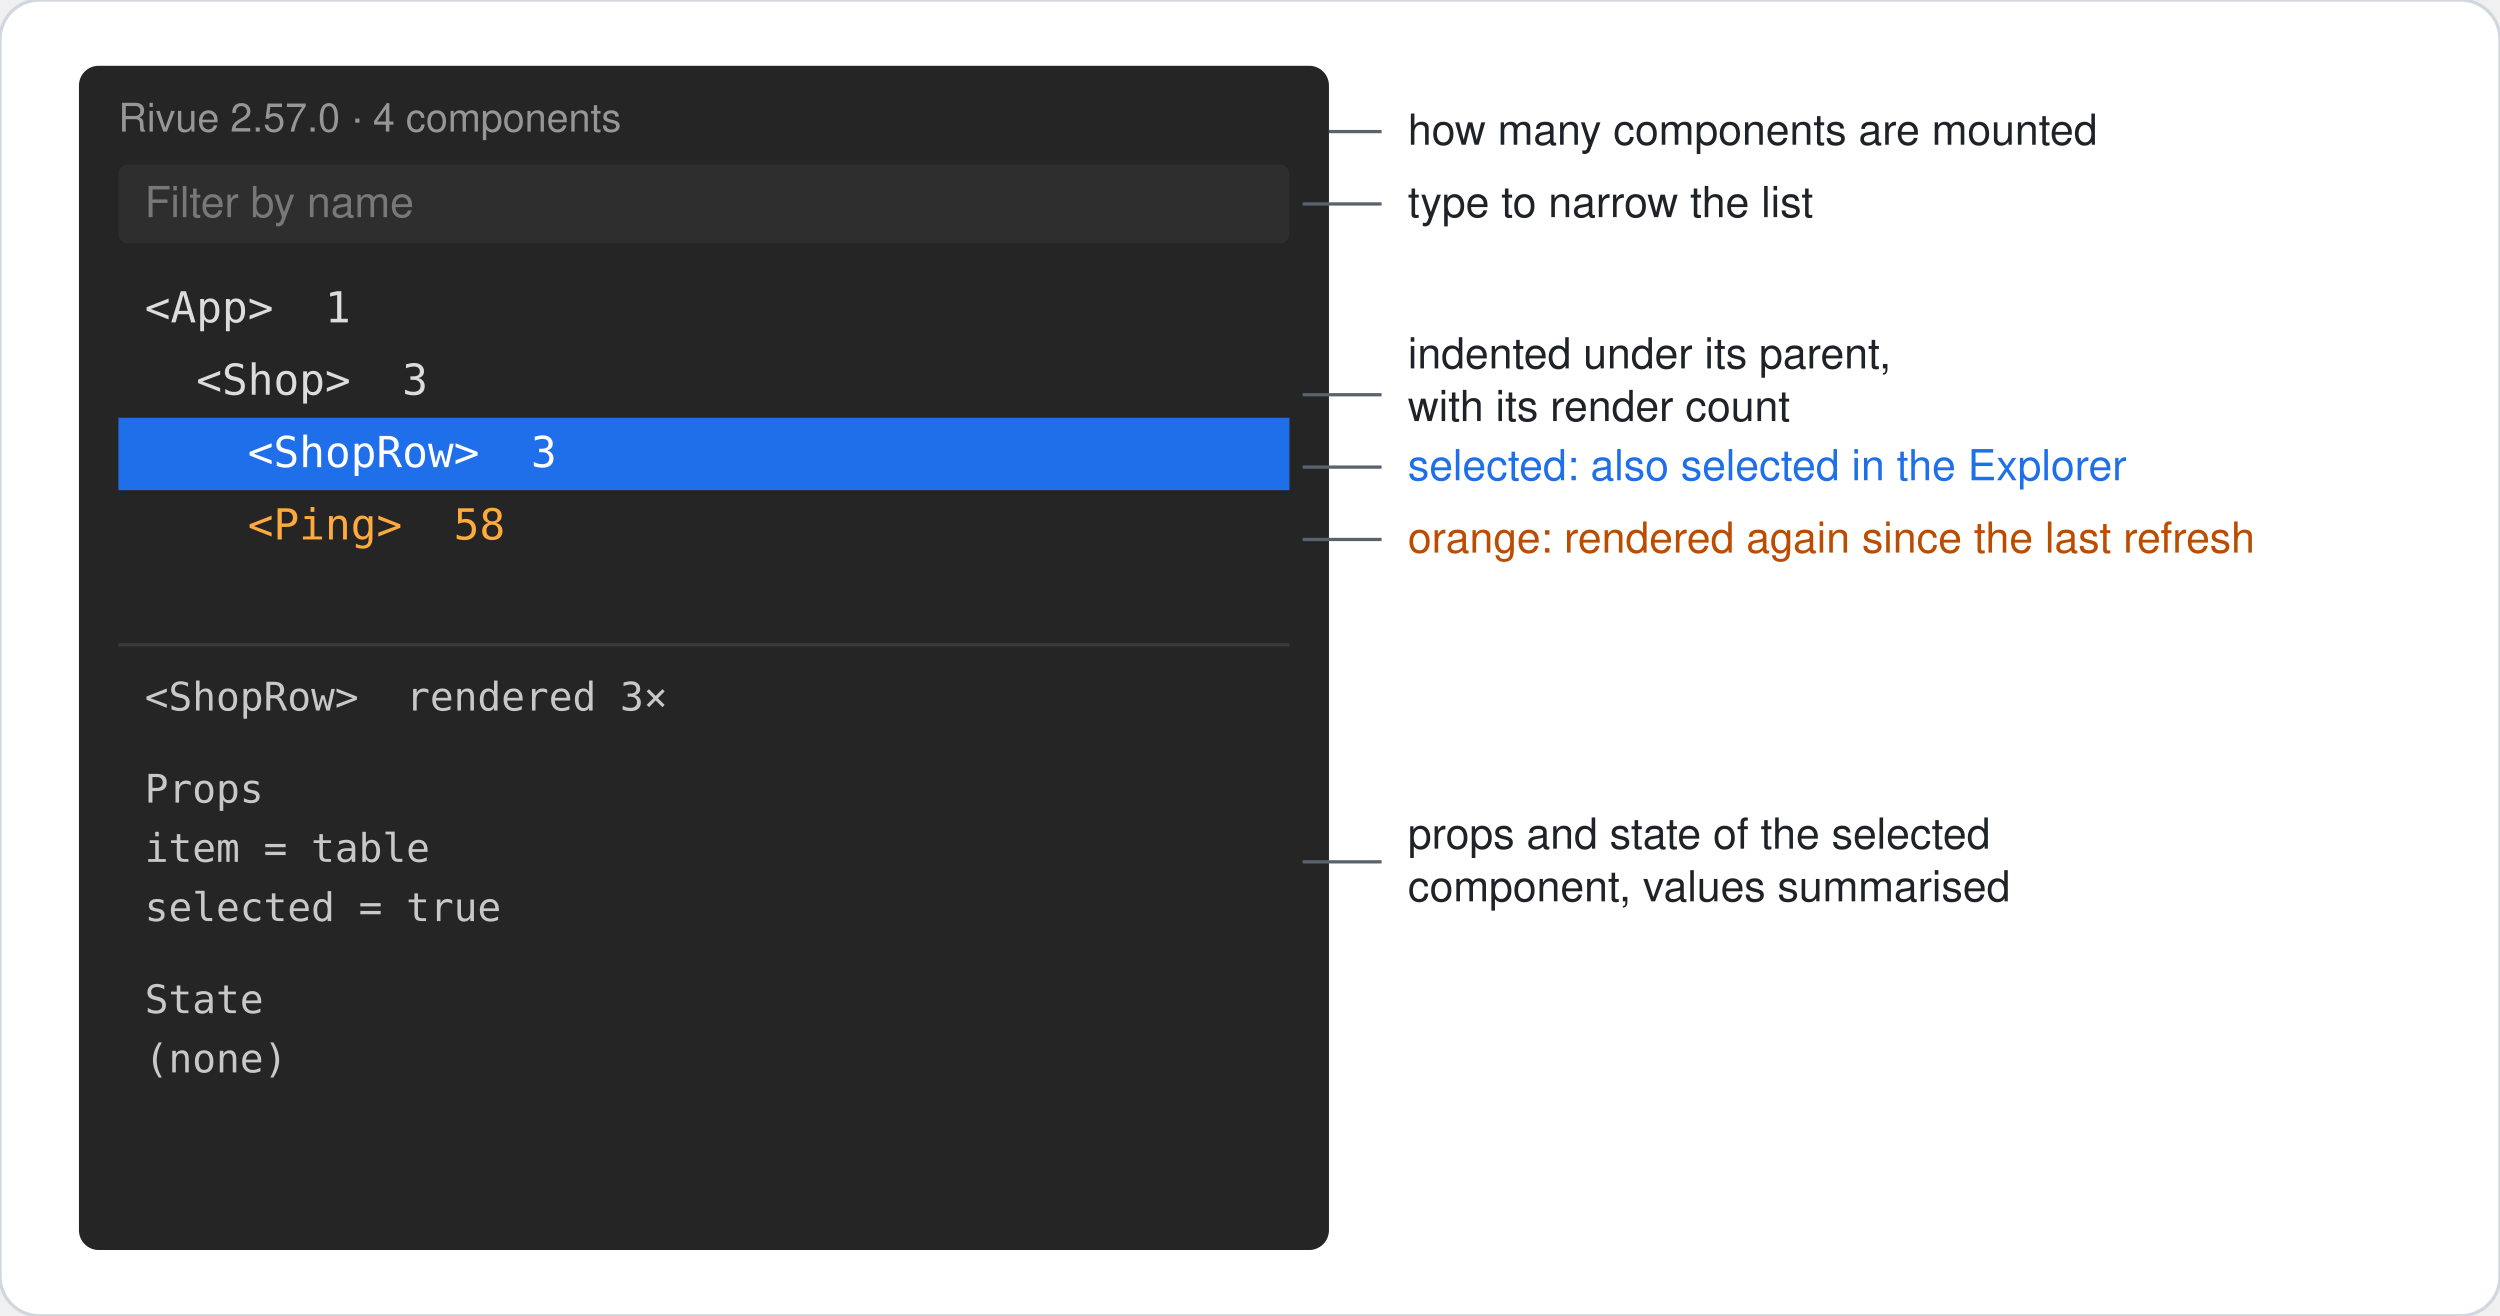
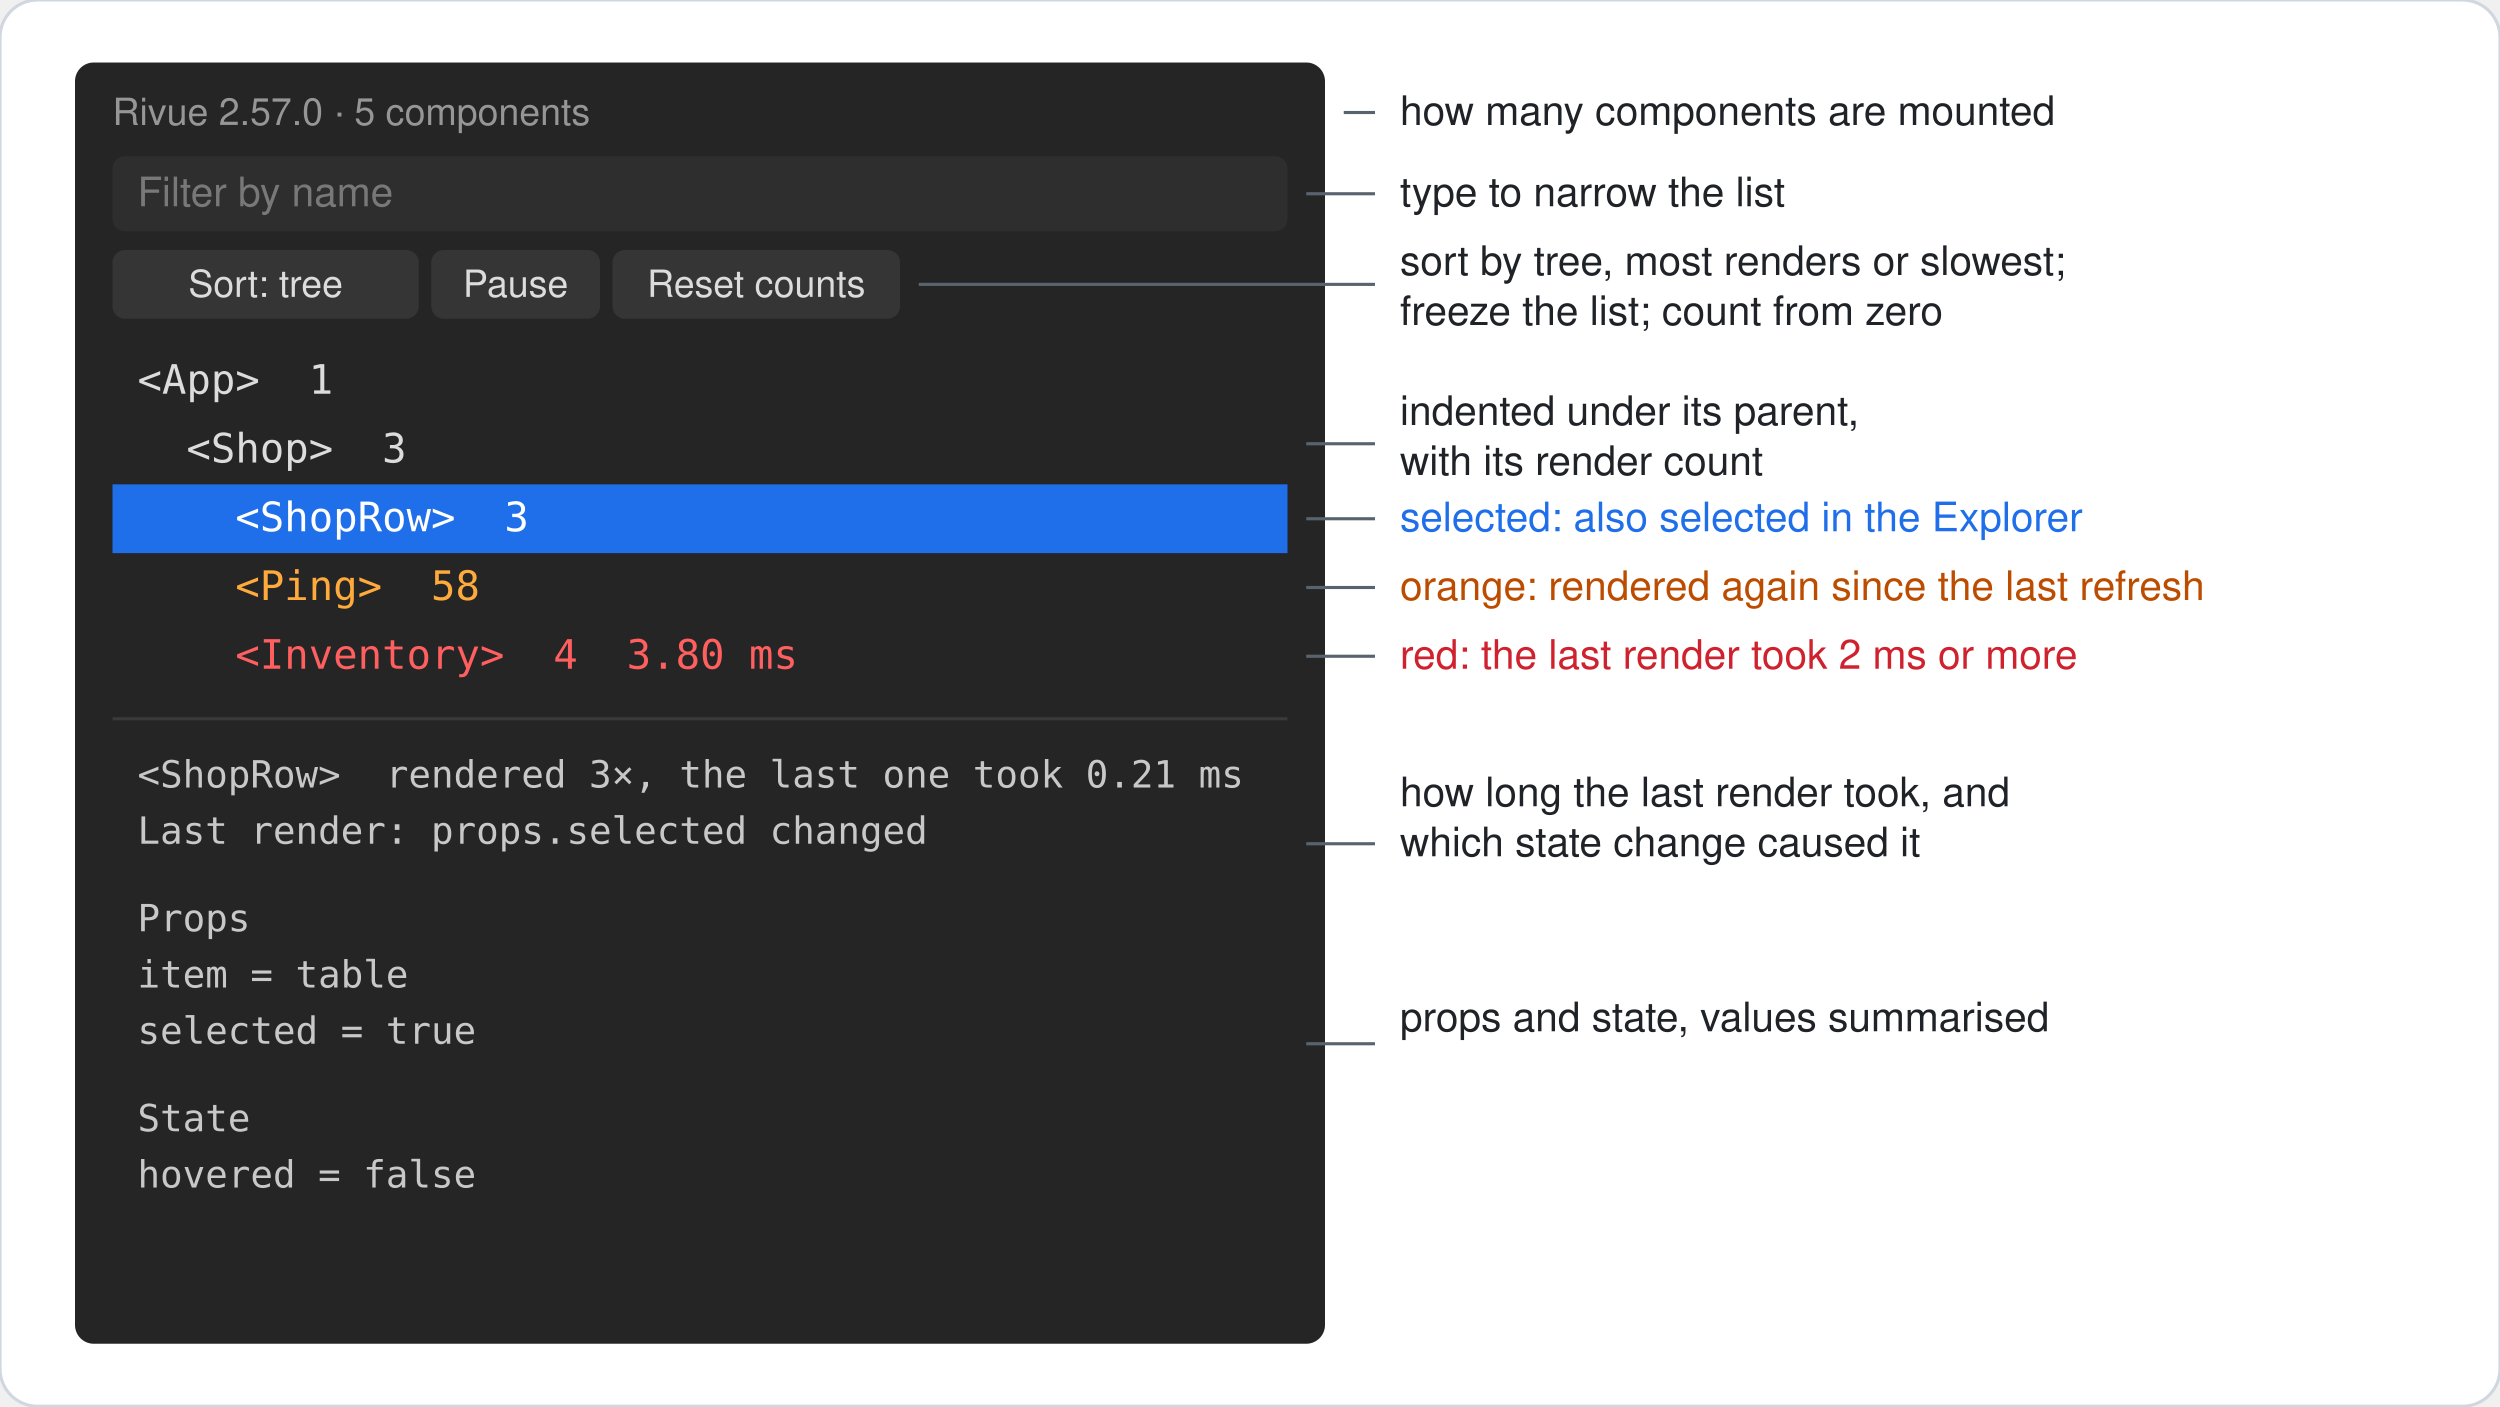
- <svg xmlns="http://www.w3.org/2000/svg" viewBox="0 0 760 400" width="760" height="400">
-   <rect width="760" height="400" rx="12" fill="#ffffff" stroke="#d0d7de" />
-   <rect x="24" y="20" width="380" height="360" rx="6" fill="#252525" />
-   <text x="36" y="40" font-family="-apple-system, Segoe UI, Helvetica, Arial, sans-serif" font-size="12" fill="#969696">Rivue 2.57.0 · 4 components</text>
-   <rect x="36" y="50" width="356" height="24" rx="3" fill="#2e2e2e" />
+ <svg xmlns="http://www.w3.org/2000/svg" viewBox="0 0 800 450" width="800" height="450">
+   <rect width="800" height="450" rx="12" fill="#ffffff" stroke="#d0d7de" />
+   <rect x="24" y="20" width="400" height="410" rx="6" fill="#252525" />
+   <text x="36" y="40" font-family="-apple-system, Segoe UI, Helvetica, Arial, sans-serif" font-size="12" fill="#969696">Rivue 2.57.0 · 5 components</text>
+   <rect x="36" y="50" width="376" height="24" rx="4" fill="#2e2e2e" />
  <text x="44" y="66" font-family="-apple-system, Segoe UI, Helvetica, Arial, sans-serif" font-size="13" fill="#787878">Filter by name</text>
+   <g font-family="-apple-system, Segoe UI, Helvetica, Arial, sans-serif" font-size="12" fill="#dcdcdc" text-anchor="middle">
+     <rect x="36" y="80" width="98" height="22" rx="4" fill="#353535" />
+     <text x="85" y="95">Sort: tree</text>
+     <rect x="138" y="80" width="54" height="22" rx="4" fill="#353535" />
+     <text x="165" y="95">Pause</text>
+     <rect x="196" y="80" width="92" height="22" rx="4" fill="#353535" />
+     <text x="242" y="95">Reset counts</text>
+   </g>
  <g font-family="ui-monospace, SFMono-Regular, Menlo, Consolas, monospace" font-size="13">
-     <text x="44" y="98" fill="#dcdcdc" xml:space="preserve">&lt;App&gt;  1</text>
-     <text x="44" y="120" fill="#dcdcdc" xml:space="preserve">  &lt;Shop&gt;  3</text>
-     <rect x="36" y="127" width="356" height="22" fill="#1f6feb" />
-     <text x="44" y="142" fill="#ffffff" xml:space="preserve">    &lt;ShopRow&gt;  3</text>
-     <text x="44" y="164" fill="#ffaa3c" xml:space="preserve">    &lt;Ping&gt;  58</text>
+     <text x="44" y="126" fill="#dcdcdc" xml:space="preserve">&lt;App&gt;  1</text>
+     <text x="44" y="148" fill="#dcdcdc" xml:space="preserve">  &lt;Shop&gt;  3</text>
+     <rect x="36" y="155" width="376" height="22" fill="#1f6feb" />
+     <text x="44" y="170" fill="#ffffff" xml:space="preserve">    &lt;ShopRow&gt;  3</text>
+     <text x="44" y="192" fill="#ffaa3c" xml:space="preserve">    &lt;Ping&gt;  58</text>
+     <text x="44" y="214" fill="#ff5f5f" xml:space="preserve">    &lt;Inventory&gt;  4  3.80 ms</text>
  </g>
-   <line x1="36" y1="196" x2="392" y2="196" stroke="#3a3a3a" />
+   <line x1="36" y1="230" x2="412" y2="230" stroke="#3a3a3a" />
  <g font-family="ui-monospace, SFMono-Regular, Menlo, Consolas, monospace" font-size="12" fill="#c8c8c8">
-     <text x="44" y="216" xml:space="preserve">&lt;ShopRow&gt;  rendered 3×</text>
-     <text x="44" y="244">Props</text>
-     <text x="44" y="262">item = table</text>
-     <text x="44" y="280">selected = true</text>
-     <text x="44" y="308">State</text>
-     <text x="44" y="326">(none)</text>
+     <text x="44" y="252" xml:space="preserve">&lt;ShopRow&gt;  rendered 3×, the last one took 0.21 ms</text>
+     <text x="44" y="270">Last render: props.selected changed</text>
+     <text x="44" y="298">Props</text>
+     <text x="44" y="316">item = table</text>
+     <text x="44" y="334">selected = true</text>
+     <text x="44" y="362">State</text>
+     <text x="44" y="380">hovered = false</text>
  </g>
  <g font-family="-apple-system, Segoe UI, Helvetica, Arial, sans-serif" font-size="13" fill="#1f2328">
-     <path d="M420 40 L404 40" stroke="#59636e" />
-     <text x="428" y="44">how many components are mounted</text>
-     <path d="M420 62 L396 62" stroke="#59636e" />
-     <text x="428" y="66">type to narrow the list</text>
-     <path d="M420 120 L396 120" stroke="#59636e" />
-     <text x="428" y="112">indented under its parent,</text>
-     <text x="428" y="128">with its render count</text>
-     <path d="M420 142 L396 142" stroke="#59636e" />
-     <text x="428" y="146" fill="#1f6feb">selected: also selected in the Explorer</text>
-     <path d="M420 164 L396 164" stroke="#59636e" />
-     <text x="428" y="168" fill="#bc4c00">orange: rendered again since the last refresh</text>
-     <path d="M420 262 L396 262" stroke="#59636e" />
-     <text x="428" y="258">props and state of the selected</text>
-     <text x="428" y="274">component, values summarised</text>
+     <path d="M440 36 L430 36" stroke="#59636e" />
+     <text x="448" y="40">how many components are mounted</text>
+     <path d="M440 62 L418 62" stroke="#59636e" />
+     <text x="448" y="66">type to narrow the list</text>
+     <path d="M440 91 L294 91" stroke="#59636e" />
+     <text x="448" y="88">sort by tree, most renders or slowest;</text>
+     <text x="448" y="104">freeze the list; count from zero</text>
+     <path d="M440 142 L418 142" stroke="#59636e" />
+     <text x="448" y="136">indented under its parent,</text>
+     <text x="448" y="152">with its render count</text>
+     <path d="M440 166 L418 166" stroke="#59636e" />
+     <text x="448" y="170" fill="#1f6feb">selected: also selected in the Explorer</text>
+     <path d="M440 188 L418 188" stroke="#59636e" />
+     <text x="448" y="192" fill="#bc4c00">orange: rendered again since the last refresh</text>
+     <path d="M440 210 L418 210" stroke="#59636e" />
+     <text x="448" y="214" fill="#cf222e">red: the last render took 2 ms or more</text>
+     <path d="M440 270 L418 270" stroke="#59636e" />
+     <text x="448" y="258">how long the last render took, and</text>
+     <text x="448" y="274">which state change caused it</text>
+     <path d="M440 334 L418 334" stroke="#59636e" />
+     <text x="448" y="330">props and state, values summarised</text>
  </g>
</svg>
